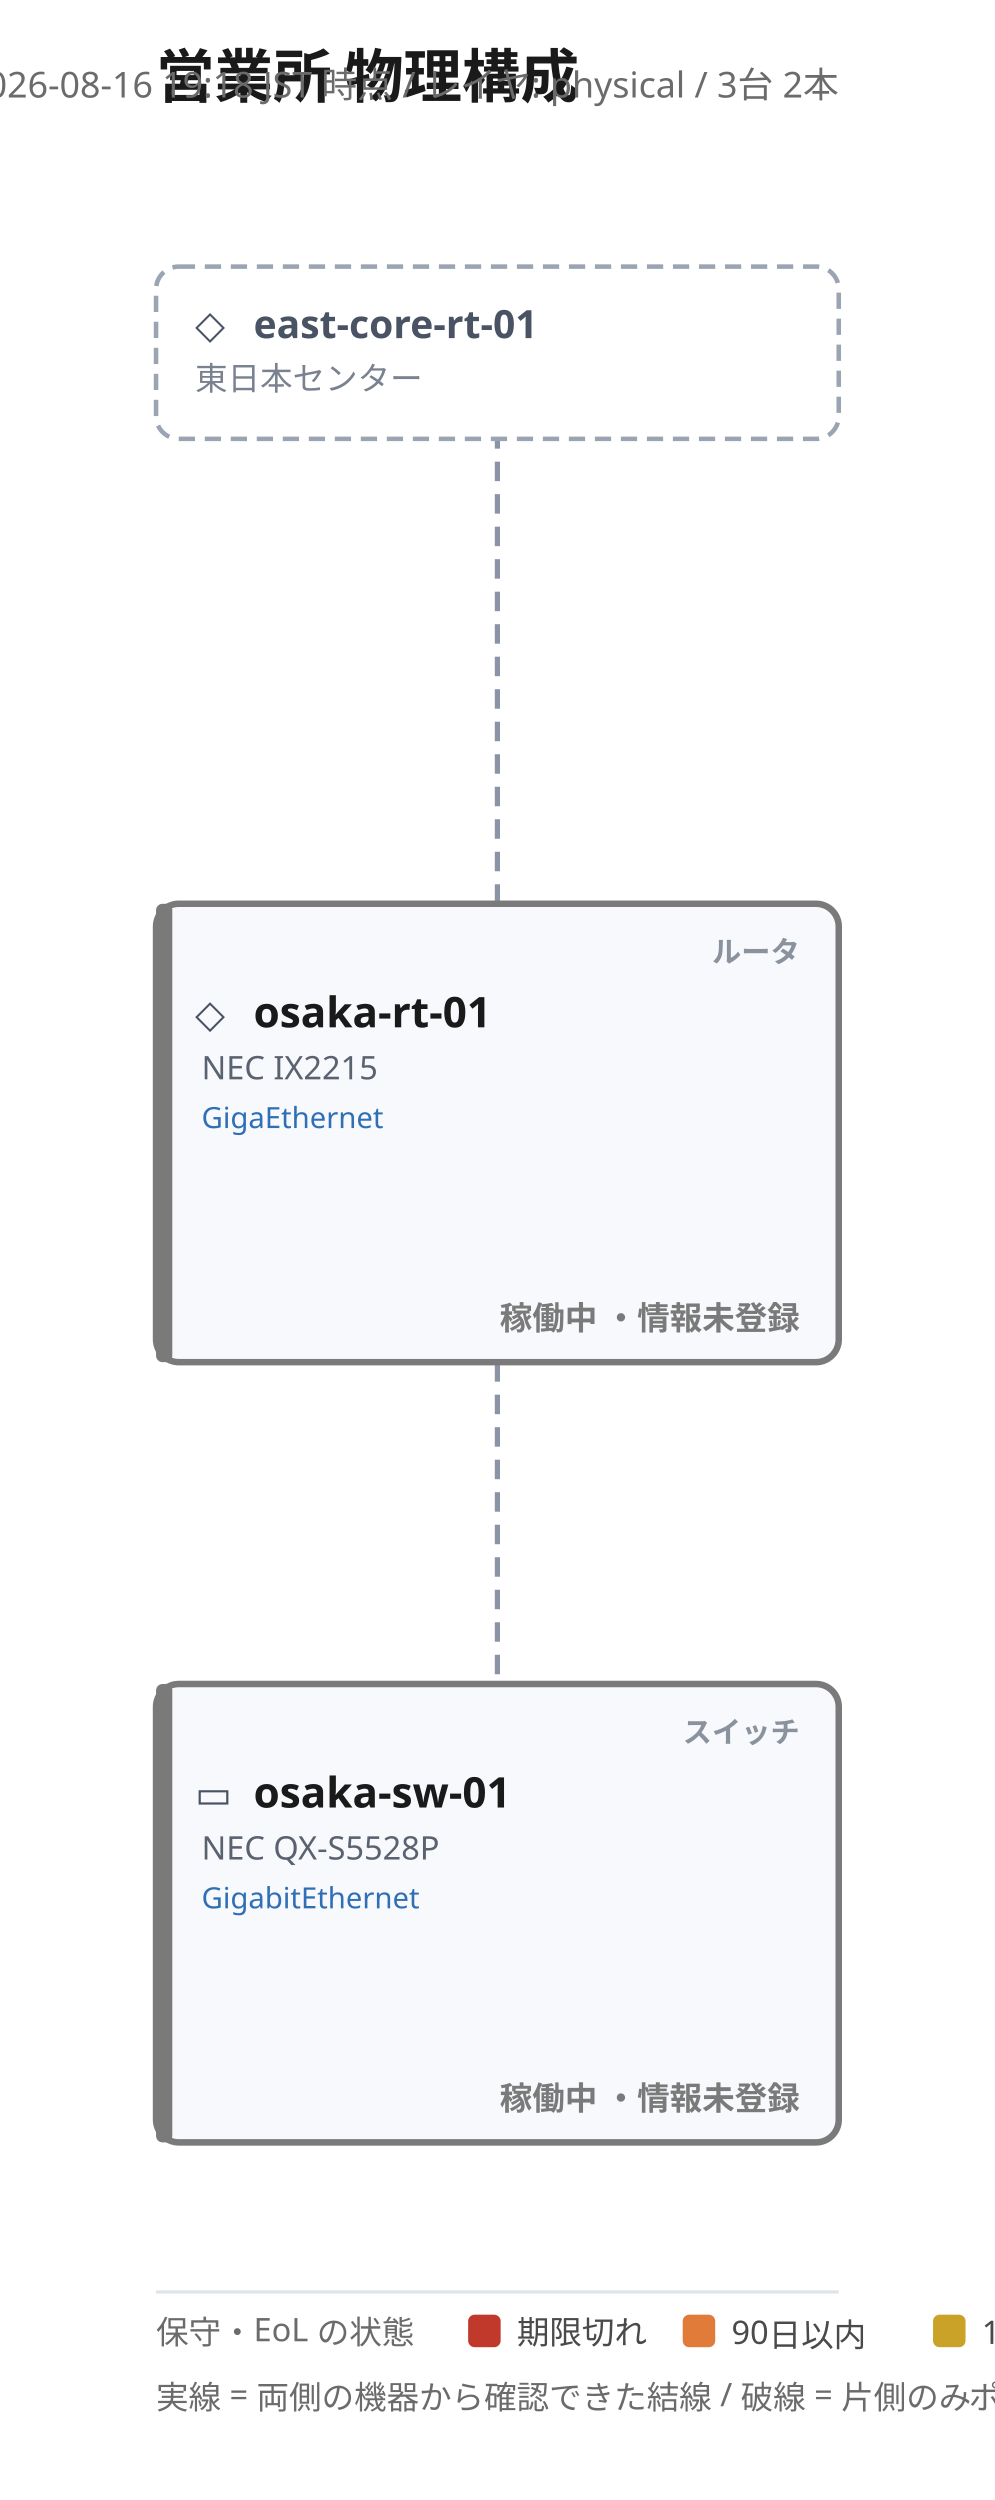
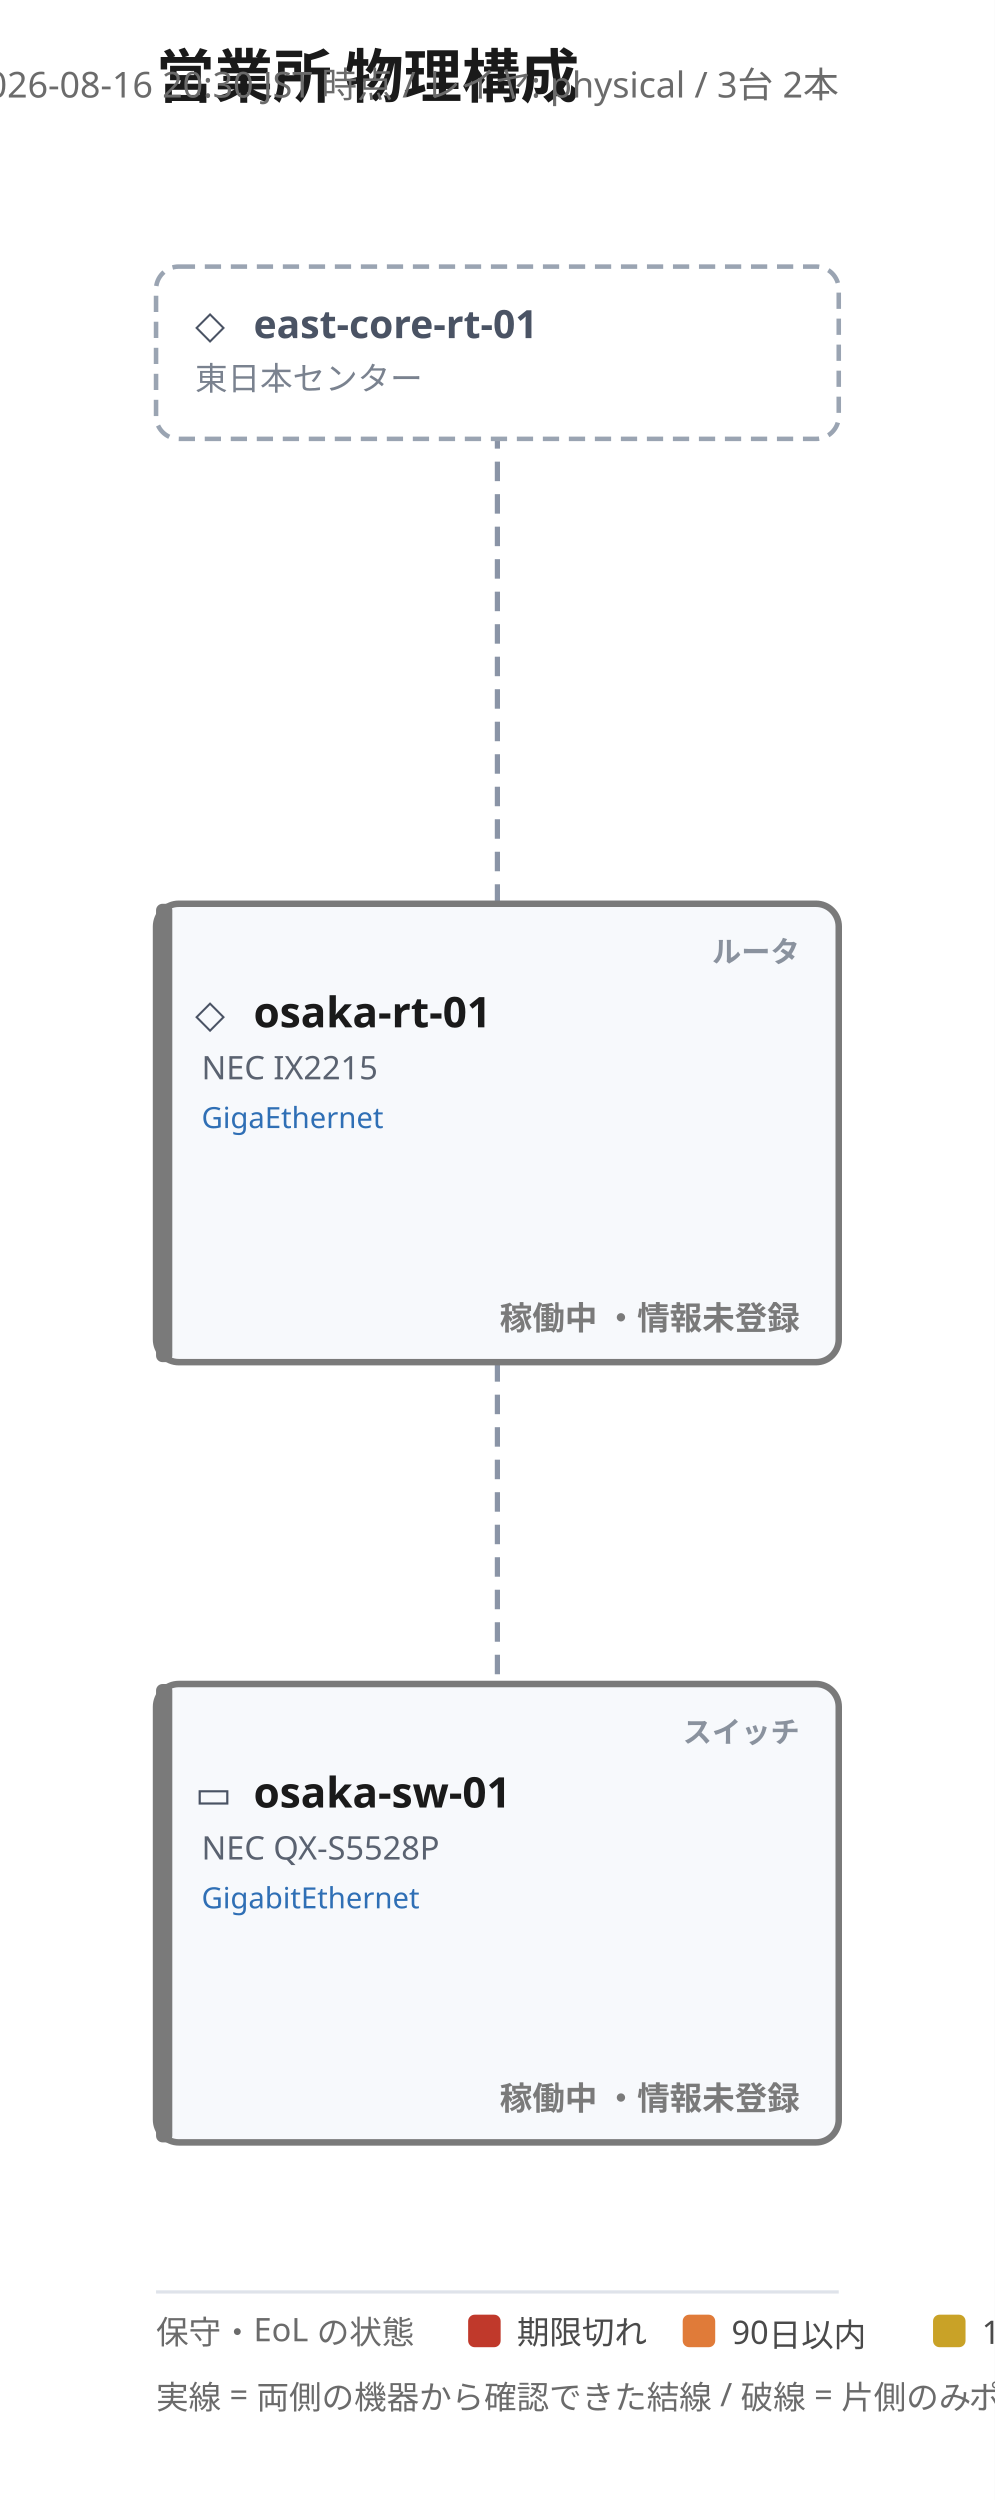
<svg xmlns="http://www.w3.org/2000/svg" width="306" height="769" viewBox="0 0 306 769" font-family="'Yu Gothic', 'Hiragino Kaku Gothic ProN', Meiryo, 'Noto Sans JP', sans-serif">
  <rect width="100%" height="100%" fill="#ffffff" />
  <text x="48" y="30" font-size="18" font-weight="700" fill="#1a1a1a">営業所 物理構成</text>
-   <text x="258" y="30" font-size="11" fill="#6b6b6b" text-anchor="end">2026-08-16 19:18 JST 時点 / レイヤ: physical / 3台 2本</text>
+   <text x="258" y="30" font-size="11" fill="#6b6b6b" text-anchor="end">2026-08-16 20:30 JST 時点 / レイヤ: physical / 3台 2本</text>
  <polyline points="153,278 153,135" fill="none" stroke="#8a94a6" stroke-width="1.6" stroke-dasharray="6 4" />
-   <text class="port-label" x="160.0" y="261.0" font-size="10" fill="#2f6fb5" text-anchor="middle" paint-order="stroke" stroke="#ffffff" stroke-width="3" />
-   <text class="port-label" x="146.0" y="146.0" font-size="10" fill="#2f6fb5" text-anchor="middle" paint-order="stroke" stroke="#ffffff" stroke-width="3" />
+   <text class="port-label" x="164.0" y="261.0" font-size="10" fill="#2f6fb5" text-anchor="middle" paint-order="stroke" stroke="#ffffff" stroke-width="3" />
+   <text class="port-label" x="142.0" y="146.0" font-size="10" fill="#2f6fb5" text-anchor="middle" paint-order="stroke" stroke="#ffffff" stroke-width="3" />
  <polyline points="153,419 153,518" fill="none" stroke="#8a94a6" stroke-width="1.6" stroke-dasharray="6 4" />
-   <text class="port-label" x="146.0" y="430.0" font-size="10" fill="#2f6fb5" text-anchor="middle" paint-order="stroke" stroke="#ffffff" stroke-width="3" />
-   <text class="port-label" x="160.0" y="501.0" font-size="10" fill="#2f6fb5" text-anchor="middle" paint-order="stroke" stroke="#ffffff" stroke-width="3" />
+   <text class="port-label" x="142.0" y="430.0" font-size="10" fill="#2f6fb5" text-anchor="middle" paint-order="stroke" stroke="#ffffff" stroke-width="3" />
+   <text class="port-label" x="164.0" y="501.0" font-size="10" fill="#2f6fb5" text-anchor="middle" paint-order="stroke" stroke="#ffffff" stroke-width="3" />
  <g>
    <rect x="48" y="82" width="210" height="53" rx="7" fill="none" stroke="#9aa4b2" stroke-width="1.4" stroke-dasharray="5 3" />
    <text x="60" y="104" font-size="12" fill="#4a5364">◇</text>
    <text x="78" y="104" font-size="12" font-weight="700" fill="#4a5364">east-core-rt-01</text>
    <text x="60" y="120" font-size="10" fill="#7a828f">東日本センター</text>
  </g>
  <g>
    <rect x="48" y="278" width="210" height="141" rx="7" fill="#f7f9fc" stroke="#7a7a7a" stroke-width="2" />
    <rect x="48" y="278" width="5" height="141" rx="2" fill="#7a7a7a" />
    <text x="246" y="296" font-size="9" font-weight="700" fill="#8a929e" text-anchor="end">ルータ</text>
    <text x="60" y="316" font-size="12" fill="#4a5364">◇</text>
    <text x="78" y="316" font-size="13" font-weight="700" fill="#1a1a1a">osaka-rt-01</text>
    <text x="62" y="332" font-size="10" fill="#5a6270">NEC IX2215</text>
    <text x="62" y="347" font-size="9">
      <tspan fill="#2f6fb5">GigaEthernet</tspan>
    </text>
    <text x="246" y="409" font-size="10" font-weight="600" fill="#7a7a7a" text-anchor="end">稼働中 ・情報未登録</text>
  </g>
  <g>
    <rect x="48" y="518" width="210" height="141" rx="7" fill="#f7f9fc" stroke="#7a7a7a" stroke-width="2" />
    <rect x="48" y="518" width="5" height="141" rx="2" fill="#7a7a7a" />
    <text x="246" y="536" font-size="9" font-weight="700" fill="#8a929e" text-anchor="end">スイッチ</text>
    <text x="60" y="556" font-size="12" fill="#4a5364">▭</text>
    <text x="78" y="556" font-size="13" font-weight="700" fill="#1a1a1a">osaka-sw-01</text>
    <text x="62" y="572" font-size="10" fill="#5a6270">NEC QX-S5528P</text>
    <text x="62" y="587" font-size="9">
      <tspan fill="#2f6fb5">GigabitEthernet</tspan>
    </text>
    <text x="246" y="649" font-size="10" font-weight="600" fill="#7a7a7a" text-anchor="end">稼働中 ・情報未登録</text>
  </g>
  <line x1="48" y1="705" x2="258" y2="705" stroke="#dfe3ea" stroke-width="1" />
  <text x="48" y="721" font-size="10" fill="#6b6b6b">保守・EoL の状態</text>
  <rect x="144" y="712" width="10" height="10" rx="2" fill="#c0392b" />
  <text x="159" y="721" font-size="10" fill="#4a4a4a">期限切れ</text>
  <rect x="210" y="712" width="10" height="10" rx="2" fill="#e07b39" />
  <text x="225" y="721" font-size="10" fill="#4a4a4a">90日以内</text>
  <rect x="287" y="712" width="10" height="10" rx="2" fill="#c9a227" />
  <text x="302" y="721" font-size="10" fill="#4a4a4a">1年以内</text>
  <rect x="353" y="712" width="10" height="10" rx="2" fill="#2d8a4e" />
  <text x="368" y="721" font-size="10" fill="#4a4a4a">余裕あり</text>
  <rect x="419" y="712" width="10" height="10" rx="2" fill="#7a7a7a" />
  <text x="434" y="721" font-size="10" fill="#4a4a4a">情報未登録</text>
  <text x="48" y="741" font-size="10" fill="#6b6b6b">実線 = 両側の機器から確認できた結線 / 破線 = 片側のみ</text>
  <text x="298" y="741" font-size="10" fill="#6b6b6b">ポート種別</text>
  <text x="358" y="741" font-size="10" fill="#2f6fb5" font-weight="700">1G</text>
</svg>
